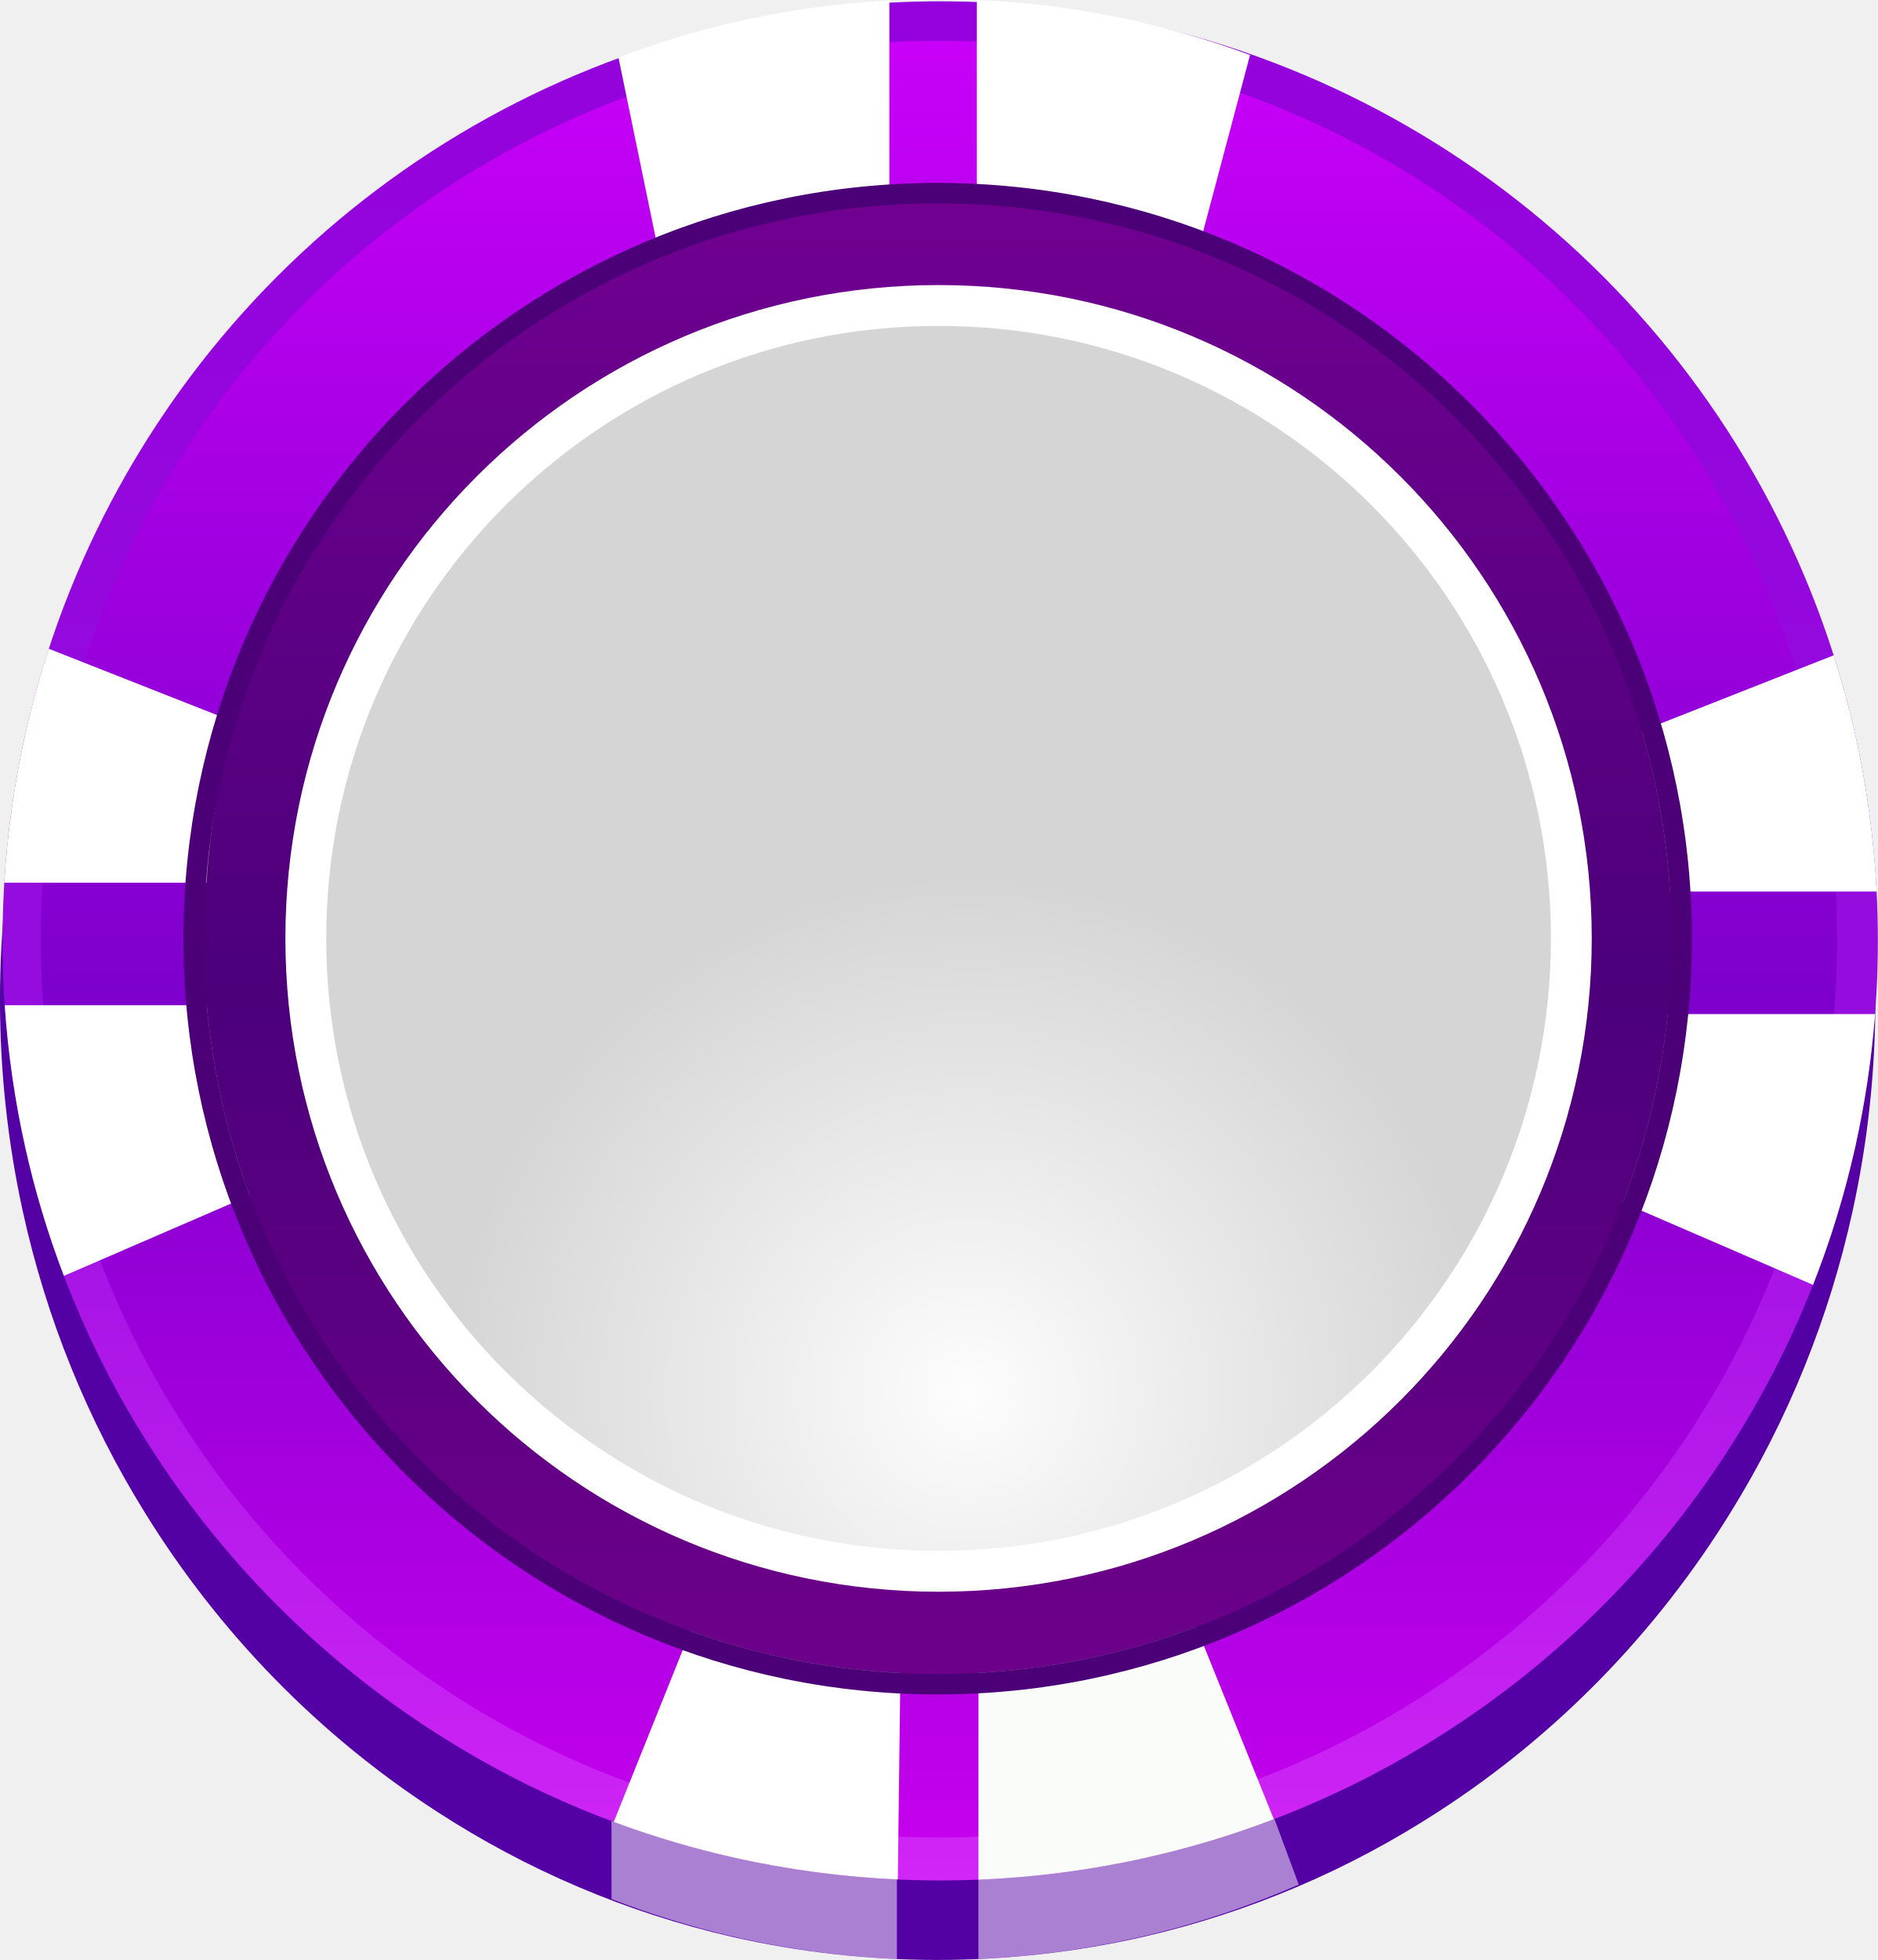
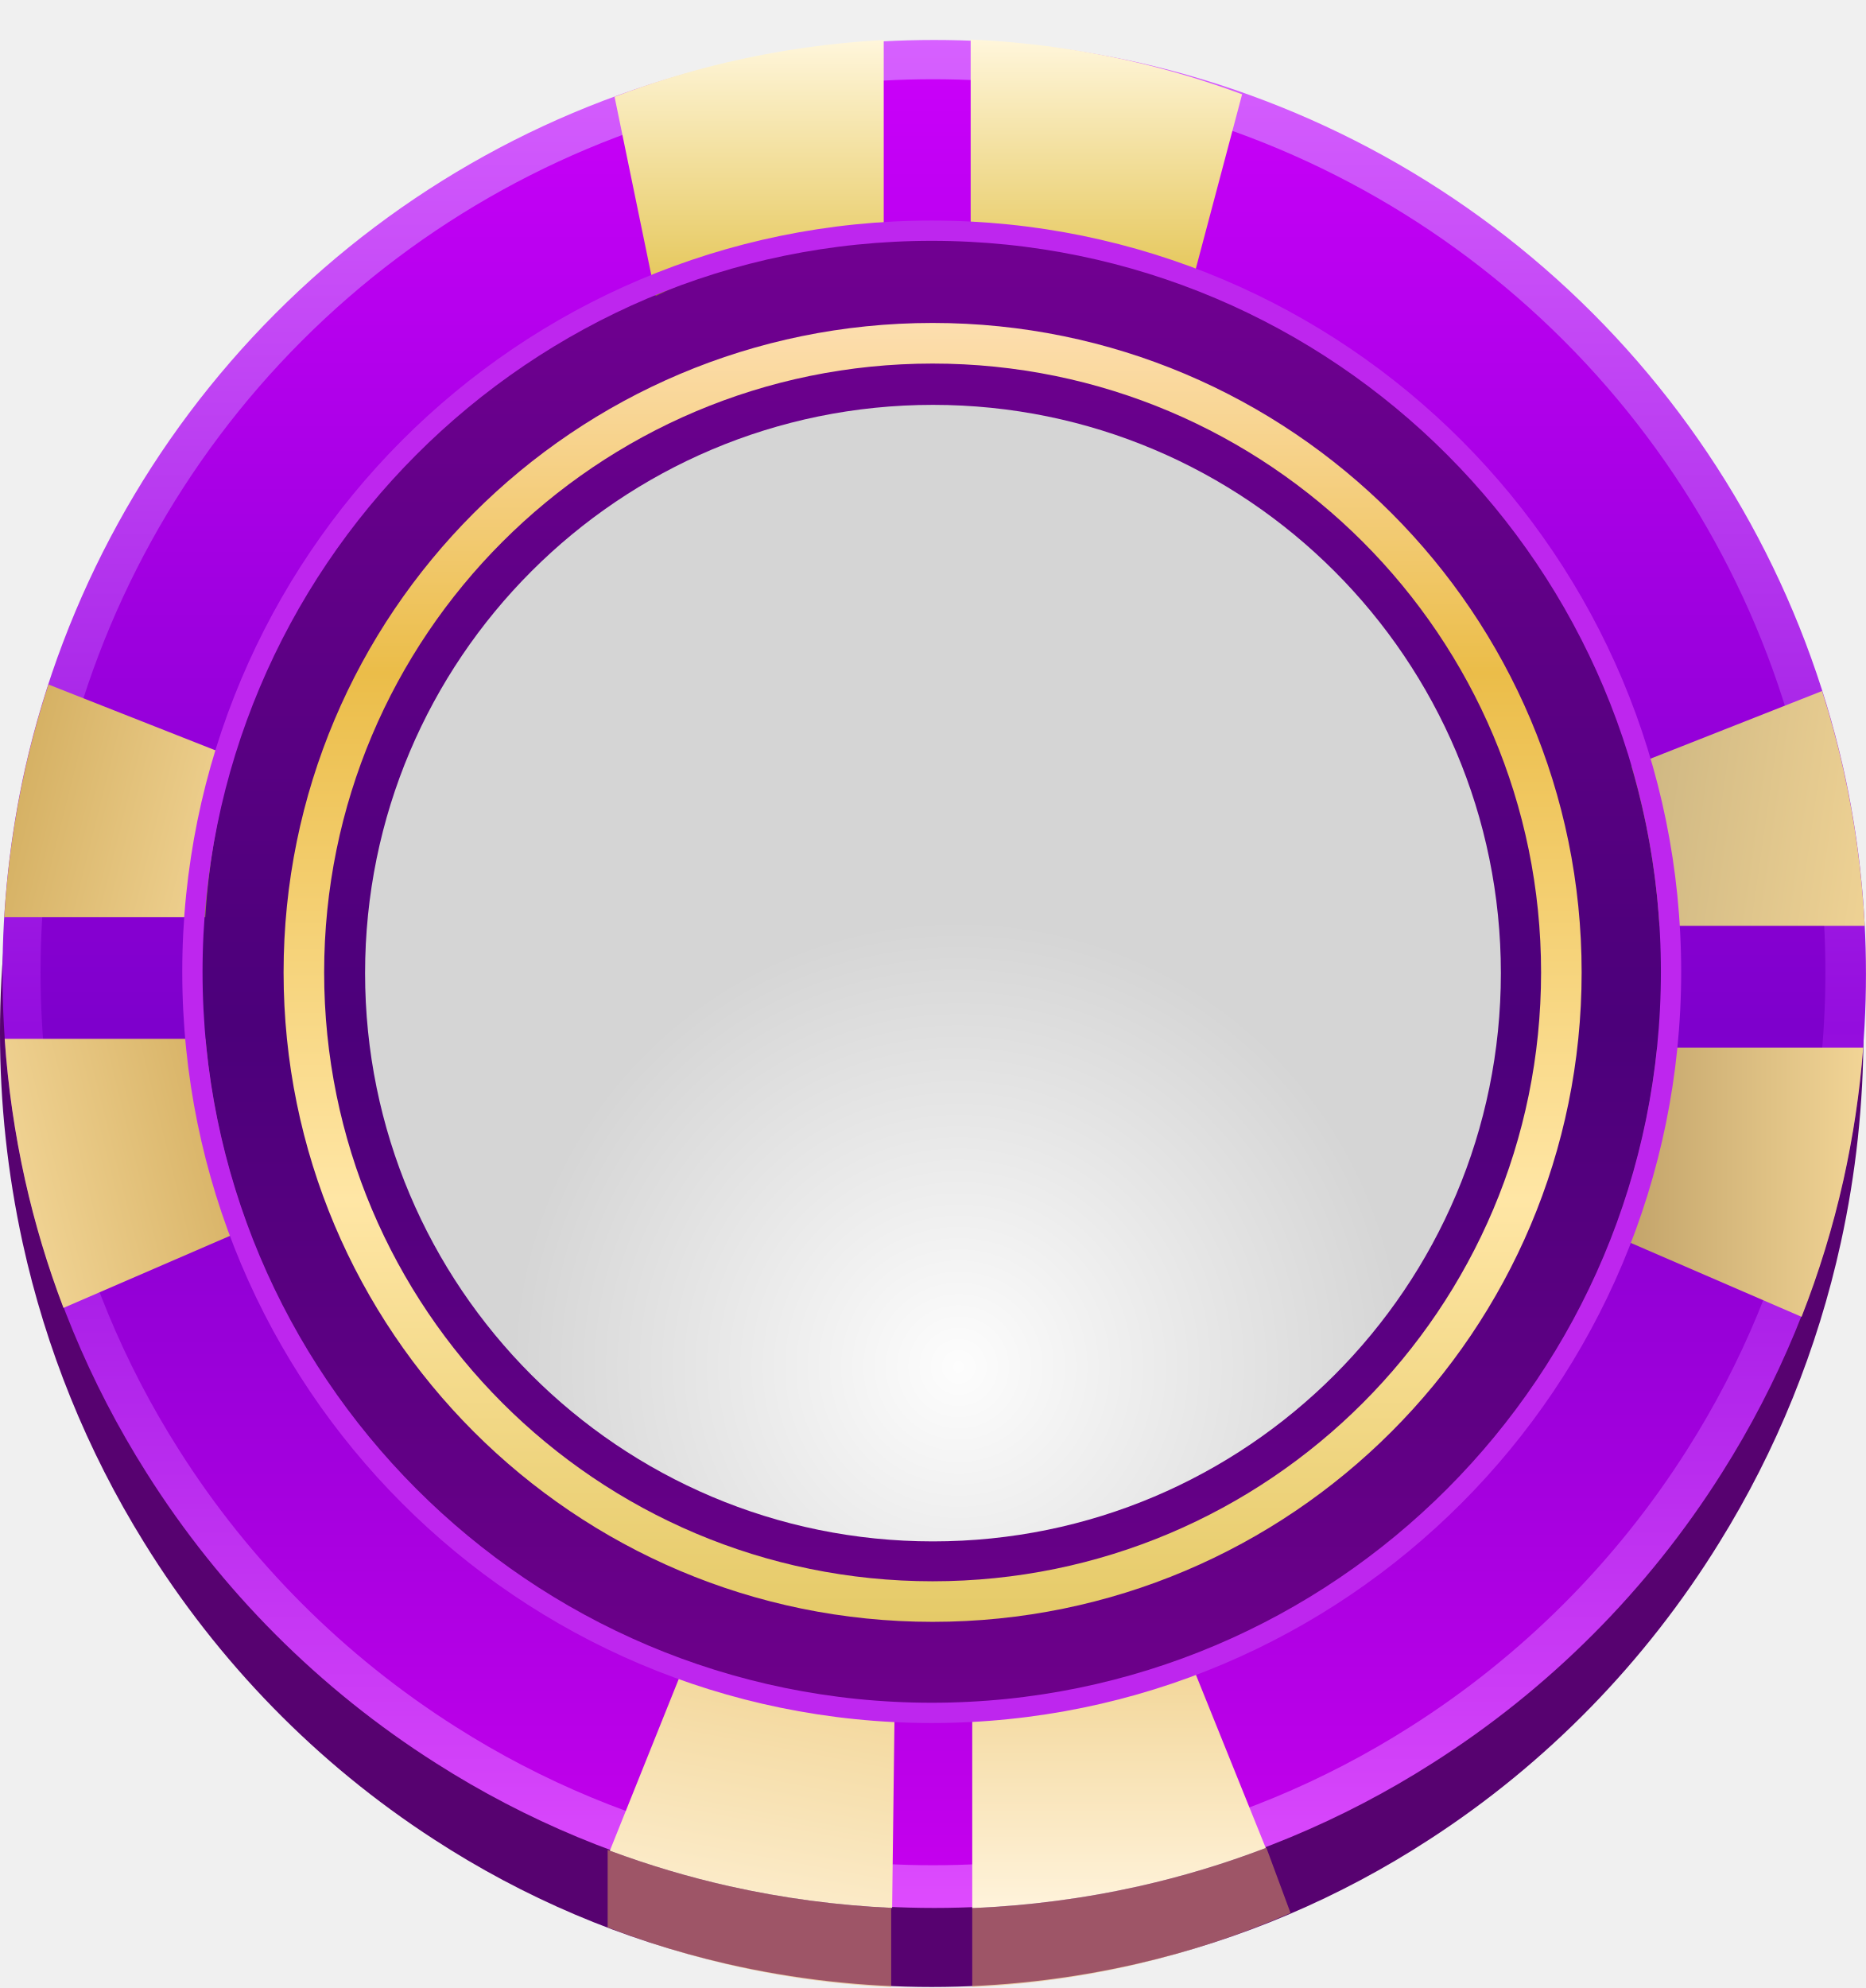
- <svg xmlns="http://www.w3.org/2000/svg" width="46" height="48" viewBox="0 0 46 48" fill="none">
-   <path d="M45.938 24.489C45.94 26.228 45.753 27.962 45.381 29.659C44.807 32.282 43.793 34.782 42.385 37.05C40.563 39.999 38.123 42.497 35.242 44.362C33.026 45.803 30.583 46.841 28.021 47.429C24.694 48.189 21.244 48.189 17.918 47.429C15.356 46.841 12.913 45.803 10.697 44.362C7.816 42.497 5.376 39.999 3.553 37.05C2.145 34.782 1.131 32.282 0.557 29.659C-0.186 26.253 -0.186 22.721 0.557 19.315C1.516 14.978 3.656 11.007 6.728 7.863C9.801 4.719 13.68 2.53 17.918 1.549C21.244 0.789 24.694 0.789 28.021 1.549C32.258 2.531 36.137 4.72 39.209 7.864C42.281 11.008 44.421 14.978 45.381 19.315C45.753 21.013 45.94 22.748 45.938 24.489Z" fill="#5300A5" />
-   <path d="M46 23.042C46.001 24.744 45.814 26.441 45.443 28.102C44.869 30.669 43.855 33.116 42.447 35.336C40.624 38.222 38.184 40.667 35.303 42.492C33.087 43.903 30.644 44.918 28.082 45.493C24.756 46.238 21.306 46.238 17.979 45.493C15.418 44.918 12.974 43.903 10.758 42.492C7.877 40.667 5.437 38.222 3.615 35.336C2.207 33.116 1.193 30.669 0.619 28.102C-0.124 24.768 -0.124 21.311 0.619 17.978C1.578 13.733 3.717 9.847 6.79 6.77C9.862 3.692 13.742 1.55 17.979 0.59C21.306 -0.154 24.756 -0.154 28.082 0.59C32.319 1.551 36.198 3.694 39.271 6.771C42.343 9.848 44.483 13.733 45.443 17.978C45.815 19.64 46.001 21.338 46 23.042Z" fill="url(#paint0_linear_10072_15364)" />
-   <path d="M45 22.999C45.001 24.627 44.822 26.249 44.466 27.837C43.916 30.291 42.945 32.631 41.597 34.754C39.851 37.513 37.514 39.85 34.755 41.596C32.632 42.944 30.292 43.915 27.838 44.465C24.652 45.177 21.348 45.177 18.162 44.465C15.708 43.915 13.368 42.944 11.245 41.596C8.486 39.85 6.149 37.513 4.403 34.754C3.055 32.631 2.084 30.291 1.534 27.837C0.822 24.65 0.822 21.345 1.534 18.157C2.452 14.099 4.502 10.383 7.444 7.441C10.387 4.499 14.103 2.45 18.162 1.533C21.348 0.821 24.652 0.821 27.838 1.533C31.896 2.451 35.612 4.5 38.554 7.442C41.497 10.384 43.547 14.099 44.466 18.157C44.822 19.747 45.001 21.37 45 22.999Z" fill="url(#paint1_linear_10072_15364)" />
-   <path fill-rule="evenodd" clip-rule="evenodd" d="M23.967 46.032V47.976C25.328 47.915 26.684 47.728 28.02 47.416C29.32 47.112 30.59 46.689 31.814 46.154L31.219 44.547C30.199 44.937 29.151 45.253 28.082 45.493C26.725 45.797 25.348 45.977 23.967 46.032Z" fill="white" fill-opacity="0.5" />
-   <path fill-rule="evenodd" clip-rule="evenodd" d="M14.98 44.599L14.979 46.507C15.937 46.878 16.918 47.182 17.918 47.417C19.254 47.728 20.61 47.915 21.97 47.977V46.027C20.631 45.966 19.296 45.788 17.979 45.493C16.958 45.264 15.956 44.965 14.98 44.599Z" fill="white" fill-opacity="0.5" />
-   <path fill-rule="evenodd" clip-rule="evenodd" d="M44.918 16.048C45.12 16.682 45.295 17.325 45.443 17.977C45.727 19.247 45.903 20.537 45.97 21.834H40.909C40.823 20.476 40.587 19.16 40.218 17.9L44.918 16.048Z" fill="white" />
-   <path fill-rule="evenodd" clip-rule="evenodd" d="M39.753 29.451C40.312 27.994 40.688 26.446 40.852 24.835H45.932C45.847 25.933 45.684 27.025 45.443 28.102C45.186 29.25 44.841 30.375 44.412 31.466L39.753 29.451Z" fill="white" />
-   <path fill-rule="evenodd" clip-rule="evenodd" d="M23.929 -0.001C25.302 0.059 26.672 0.246 28.02 0.561C28.904 0.77 29.773 1.033 30.621 1.347L29.352 6.12C27.653 5.363 25.83 4.899 23.929 4.782V-0.001Z" fill="white" />
-   <path fill-rule="evenodd" clip-rule="evenodd" d="M21.786 0.01V4.797C19.807 4.948 17.915 5.474 16.162 6.316L15.15 1.409C16.052 1.067 16.976 0.783 17.918 0.561C19.194 0.263 20.488 0.079 21.786 0.01Z" fill="white" />
-   <path fill-rule="evenodd" clip-rule="evenodd" d="M5.066 24.618C5.212 26.243 5.572 27.805 6.12 29.276L1.565 31.246C1.175 30.224 0.858 29.174 0.619 28.102C0.362 26.952 0.195 25.788 0.115 24.618H5.066Z" fill="white" />
-   <path fill-rule="evenodd" clip-rule="evenodd" d="M0.105 21.617C0.18 20.396 0.351 19.179 0.619 17.978C0.779 17.27 0.971 16.573 1.195 15.888L5.751 17.683C5.382 18.943 5.146 20.26 5.06 21.617H0.105Z" fill="white" />
-   <path fill-rule="evenodd" clip-rule="evenodd" d="M23.968 40.969C25.837 40.866 27.631 40.477 29.305 39.846L31.204 44.553C30.189 44.94 29.146 45.255 28.082 45.493C26.726 45.797 25.349 45.977 23.968 46.033V40.969Z" fill="#F9FCF8" />
-   <path fill-rule="evenodd" clip-rule="evenodd" d="M16.91 39.947C18.53 40.528 20.258 40.883 22.056 40.973L21.993 46.028C20.646 45.968 19.303 45.789 17.98 45.493C16.977 45.268 15.993 44.976 15.034 44.619L16.91 39.947Z" fill="white" />
-   <path d="M22.969 41.246C33.036 41.246 41.195 33.071 41.195 22.988C41.195 12.905 33.036 4.73 22.969 4.73C12.903 4.73 4.743 12.905 4.743 22.988C4.743 33.071 12.903 41.246 22.969 41.246Z" fill="black" fill-opacity="0.4" stroke="#4B0077" stroke-width="0.5" />
-   <path d="M38.491 22.981C38.491 31.542 31.551 38.481 22.991 38.481C14.43 38.481 7.491 31.542 7.491 22.981C7.491 14.421 14.43 7.481 22.991 7.481C31.551 7.481 38.491 14.421 38.491 22.981Z" fill="url(#paint2_radial_10072_15364)" stroke="white" />
+ <svg xmlns="http://www.w3.org/2000/svg" width="46" height="49" viewBox="0 0 46 49" fill="none">
+   <path d="M45.938 25.454C45.94 27.194 45.753 28.929 45.381 30.627C44.807 33.25 43.793 35.752 42.385 38.021C40.563 40.972 38.123 43.47 35.242 45.336C33.026 46.779 30.583 47.816 28.021 48.405C24.694 49.165 21.244 49.165 17.918 48.405C15.356 47.816 12.913 46.779 10.697 45.336C7.816 43.47 5.376 40.972 3.553 38.021C2.145 35.752 1.131 33.25 0.557 30.627C-0.186 27.219 -0.186 23.685 0.557 20.277C1.516 15.938 3.656 11.966 6.728 8.82C9.801 5.675 13.68 3.484 17.918 2.503C21.244 1.742 24.694 1.742 28.021 2.503C32.258 3.485 36.137 5.676 39.209 8.821C42.281 11.967 44.421 15.939 45.381 20.277C45.753 21.977 45.94 23.713 45.938 25.454Z" fill="#570270" />
+   <path d="M46 24.006C46.001 25.709 45.814 27.407 45.443 29.069C44.869 31.636 43.855 34.085 42.447 36.306C40.624 39.194 38.184 41.639 35.303 43.465C33.087 44.877 30.644 45.893 28.082 46.468C24.756 47.213 21.306 47.213 17.979 46.468C15.417 45.893 12.974 44.877 10.758 43.465C7.877 41.639 5.437 39.194 3.615 36.306C2.207 34.085 1.193 31.636 0.619 29.069C-0.124 25.733 -0.124 22.275 0.619 18.939C1.578 14.693 3.717 10.805 6.79 7.726C9.862 4.647 13.742 2.504 17.979 1.544C21.306 0.799 24.756 0.799 28.082 1.544C32.319 2.505 36.198 4.649 39.27 7.727C42.343 10.806 44.483 14.693 45.443 18.939C45.815 20.602 46.001 22.302 46 24.006Z" fill="url(#paint0_linear_10187_104317)" />
+   <path d="M45 23.963C45.001 25.591 44.822 27.215 44.466 28.804C43.916 31.259 42.945 33.6 41.597 35.723C39.851 38.484 37.514 40.822 34.755 42.569C32.632 43.918 30.292 44.889 27.838 45.44C24.652 46.152 21.348 46.152 18.162 45.44C15.708 44.889 13.368 43.918 11.245 42.569C8.486 40.822 6.149 38.484 4.403 35.723C3.055 33.6 2.084 31.259 1.534 28.804C0.822 25.615 0.822 22.308 1.534 19.119C2.452 15.059 4.502 11.341 7.444 8.398C10.387 5.454 14.103 3.405 18.162 2.487C21.348 1.775 24.652 1.775 27.838 2.487C31.896 3.406 35.612 5.456 38.554 8.399C41.497 11.342 43.547 15.059 44.466 19.119C44.822 20.709 45.001 22.334 45 23.963Z" fill="url(#paint1_linear_10187_104317)" />
+   <path fill-rule="evenodd" clip-rule="evenodd" d="M23.968 47.03V48.975C25.328 48.914 26.684 48.727 28.021 48.415C29.321 48.11 30.59 47.687 31.815 47.152L31.219 45.544C30.199 45.934 29.151 46.251 28.082 46.491C26.726 46.794 25.349 46.974 23.968 47.03Z" fill="#E7A85E" fill-opacity="0.5" />
+   <path fill-rule="evenodd" clip-rule="evenodd" d="M14.98 45.596L14.98 47.505C15.937 47.876 16.918 48.181 17.918 48.415C19.254 48.727 20.61 48.914 21.97 48.975V47.025C20.631 46.964 19.296 46.785 17.98 46.491C16.959 46.261 15.956 45.962 14.98 45.596Z" fill="#E7A85E" fill-opacity="0.5" />
+   <path fill-rule="evenodd" clip-rule="evenodd" d="M44.918 17.032C45.12 17.666 45.296 18.309 45.443 18.962C45.727 20.232 45.903 21.522 45.97 22.82H40.909C40.824 21.462 40.588 20.145 40.218 18.885L44.918 17.032Z" fill="url(#paint2_linear_10187_104317)" />
+   <path fill-rule="evenodd" clip-rule="evenodd" d="M39.753 30.441C40.313 28.983 40.689 27.434 40.852 25.823H45.932C45.848 26.922 45.684 28.014 45.444 29.091C45.187 30.24 44.842 31.366 44.413 32.457L39.753 30.441Z" fill="url(#paint3_linear_10187_104317)" />
+   <path fill-rule="evenodd" clip-rule="evenodd" d="M23.929 0.975C25.302 1.035 26.672 1.222 28.021 1.537C28.904 1.746 29.773 2.009 30.621 2.324L29.353 7.099C27.653 6.341 25.831 5.877 23.929 5.76V0.975Z" fill="url(#paint4_linear_10187_104317)" />
+   <path fill-rule="evenodd" clip-rule="evenodd" d="M21.786 0.986V5.775C19.807 5.926 17.915 6.453 16.162 7.295L15.15 2.385C16.052 2.043 16.976 1.76 17.918 1.537C19.194 1.239 20.488 1.055 21.786 0.986Z" fill="url(#paint5_linear_10187_104317)" />
+   <path fill-rule="evenodd" clip-rule="evenodd" d="M5.066 25.606C5.212 27.231 5.572 28.794 6.12 30.266L1.565 32.237C1.175 31.215 0.859 30.163 0.619 29.091C0.363 27.941 0.195 26.776 0.115 25.606H5.066Z" fill="url(#paint6_linear_10187_104317)" />
+   <path fill-rule="evenodd" clip-rule="evenodd" d="M0.105 22.604C0.18 21.381 0.351 20.164 0.619 18.962C0.779 18.255 0.971 17.557 1.195 16.872L5.752 18.668C5.382 19.928 5.146 21.245 5.06 22.604H0.105Z" fill="url(#paint7_linear_10187_104317)" />
+   <path fill-rule="evenodd" clip-rule="evenodd" d="M23.968 41.964C25.837 41.861 27.631 41.473 29.305 40.841L31.204 45.549C30.189 45.937 29.146 46.252 28.082 46.491C26.726 46.794 25.349 46.974 23.968 47.03V41.964Z" fill="url(#paint8_linear_10187_104317)" />
+   <path fill-rule="evenodd" clip-rule="evenodd" d="M16.91 40.942C18.53 41.523 20.258 41.878 22.056 41.968L21.993 47.026C20.646 46.965 19.303 46.787 17.98 46.491C16.978 46.266 15.994 45.973 15.034 45.616L16.91 40.942Z" fill="url(#paint9_linear_10187_104317)" />
+   <path d="M22.969 42.219C33.036 42.219 41.195 34.04 41.195 23.953C41.195 13.865 33.036 5.686 22.969 5.686C12.903 5.686 4.743 13.865 4.743 23.953C4.743 34.04 12.903 42.219 22.969 42.219Z" fill="black" fill-opacity="0.4" stroke="#BE26EE" stroke-width="0.5" />
+   <path fill-rule="evenodd" clip-rule="evenodd" d="M22.991 38.975C31.275 38.975 37.991 32.256 37.991 23.968C37.991 15.68 31.275 8.961 22.991 8.961C14.707 8.961 7.991 15.68 7.991 23.968C7.991 32.256 14.707 38.975 22.991 38.975ZM38.991 23.968C38.991 32.809 31.827 39.975 22.991 39.975C14.154 39.975 6.991 32.809 6.991 23.968C6.991 15.127 14.154 7.96 22.991 7.96C31.827 7.96 38.991 15.127 38.991 23.968Z" fill="url(#paint10_linear_10187_104317)" />
+   <path d="M23 37.992C30.732 37.992 37 31.721 37 23.986C37 16.25 30.732 9.979 23 9.979C15.268 9.979 9 16.25 9 23.986C9 31.721 15.268 37.992 23 37.992Z" fill="url(#paint11_radial_10187_104317)" />
  <defs>
-     <linearGradient id="paint0_linear_10072_15364" x1="23.031" y1="0.032" x2="23.031" y2="46.052" gradientUnits="userSpaceOnUse">
-       <stop stop-color="#9401DC" />
+     <linearGradient id="paint0_linear_10187_104317" x1="23.031" y1="0.985" x2="23.031" y2="47.027" gradientUnits="userSpaceOnUse">
+       <stop stop-color="#D760FF" />
      <stop offset="0.529" stop-color="#940DDE" />
-       <stop offset="1" stop-color="#D225F7" />
+       <stop offset="1" stop-color="#DE4BFE" />
    </linearGradient>
-     <linearGradient id="paint1_linear_10072_15364" x1="23" y1="0.999" x2="23" y2="44.999" gradientUnits="userSpaceOnUse">
+     <linearGradient id="paint1_linear_10187_104317" x1="23" y1="1.953" x2="23" y2="45.974" gradientUnits="userSpaceOnUse">
      <stop stop-color="#C900F9" />
      <stop offset="0.529" stop-color="#7E00CC" />
      <stop offset="1" stop-color="#C400ED" />
    </linearGradient>
-     <radialGradient id="paint2_radial_10072_15364" cx="0" cy="0" r="1" gradientUnits="userSpaceOnUse" gradientTransform="translate(23.7151 34.0842) rotate(90) scale(15.3089)">
+     <linearGradient id="paint2_linear_10187_104317" x1="40" y1="19.963" x2="47" y2="20.963" gradientUnits="userSpaceOnUse">
+       <stop stop-color="#CDB682" />
+       <stop offset="1" stop-color="#F2D596" />
+     </linearGradient>
+     <linearGradient id="paint3_linear_10187_104317" x1="40" y1="28.967" x2="46" y2="28.967" gradientUnits="userSpaceOnUse">
+       <stop stop-color="#C2A369" />
+       <stop offset="1" stop-color="#F2D596" />
+     </linearGradient>
+     <linearGradient id="paint4_linear_10187_104317" x1="27.275" y1="0.975" x2="27.275" y2="7.099" gradientUnits="userSpaceOnUse">
+       <stop stop-color="#FFF6DB" />
+       <stop offset="1" stop-color="#E4C555" />
+     </linearGradient>
+     <linearGradient id="paint5_linear_10187_104317" x1="18.468" y1="0.986" x2="18.468" y2="7.295" gradientUnits="userSpaceOnUse">
+       <stop stop-color="#FFF6DB" />
+       <stop offset="1" stop-color="#E4C555" />
+     </linearGradient>
+     <linearGradient id="paint6_linear_10187_104317" x1="6" y1="27.467" x2="-8.82618e-05" y2="28.966" gradientUnits="userSpaceOnUse">
+       <stop stop-color="#D5AF61" />
+       <stop offset="1" stop-color="#F2D596" />
+     </linearGradient>
+     <linearGradient id="paint7_linear_10187_104317" x1="0" y1="19.963" x2="6.001" y2="21.463" gradientUnits="userSpaceOnUse">
+       <stop stop-color="#D4AF61" />
+       <stop offset="1" stop-color="#F2D596" />
+     </linearGradient>
+     <linearGradient id="paint8_linear_10187_104317" x1="27.586" y1="40.841" x2="27.586" y2="47.03" gradientUnits="userSpaceOnUse">
+       <stop stop-color="#F2D596" />
+       <stop offset="1" stop-color="#FFF3DB" />
+     </linearGradient>
+     <linearGradient id="paint9_linear_10187_104317" x1="20.5" y1="40.973" x2="18.999" y2="48.977" gradientUnits="userSpaceOnUse">
+       <stop stop-color="#F2D596" />
+       <stop offset="1" stop-color="#FFF3DB" />
+     </linearGradient>
+     <linearGradient id="paint10_linear_10187_104317" x1="22.991" y1="7.96" x2="22.991" y2="39.975" gradientUnits="userSpaceOnUse">
+       <stop stop-color="#FDDEAF" />
+       <stop offset="0.269" stop-color="#EBBD49" />
+       <stop offset="0.675" stop-color="#FFE6A5" />
+       <stop offset="1" stop-color="#E5CA68" />
+     </linearGradient>
+     <radialGradient id="paint11_radial_10187_104317" cx="0" cy="0" r="1" gradientUnits="userSpaceOnUse" gradientTransform="translate(23.6339 33.7056) rotate(90) scale(13.4016 13.3953)">
      <stop stop-color="#FDFDFD" />
      <stop offset="0.825" stop-color="#D5D5D5" />
    </radialGradient>
  </defs>
</svg>
